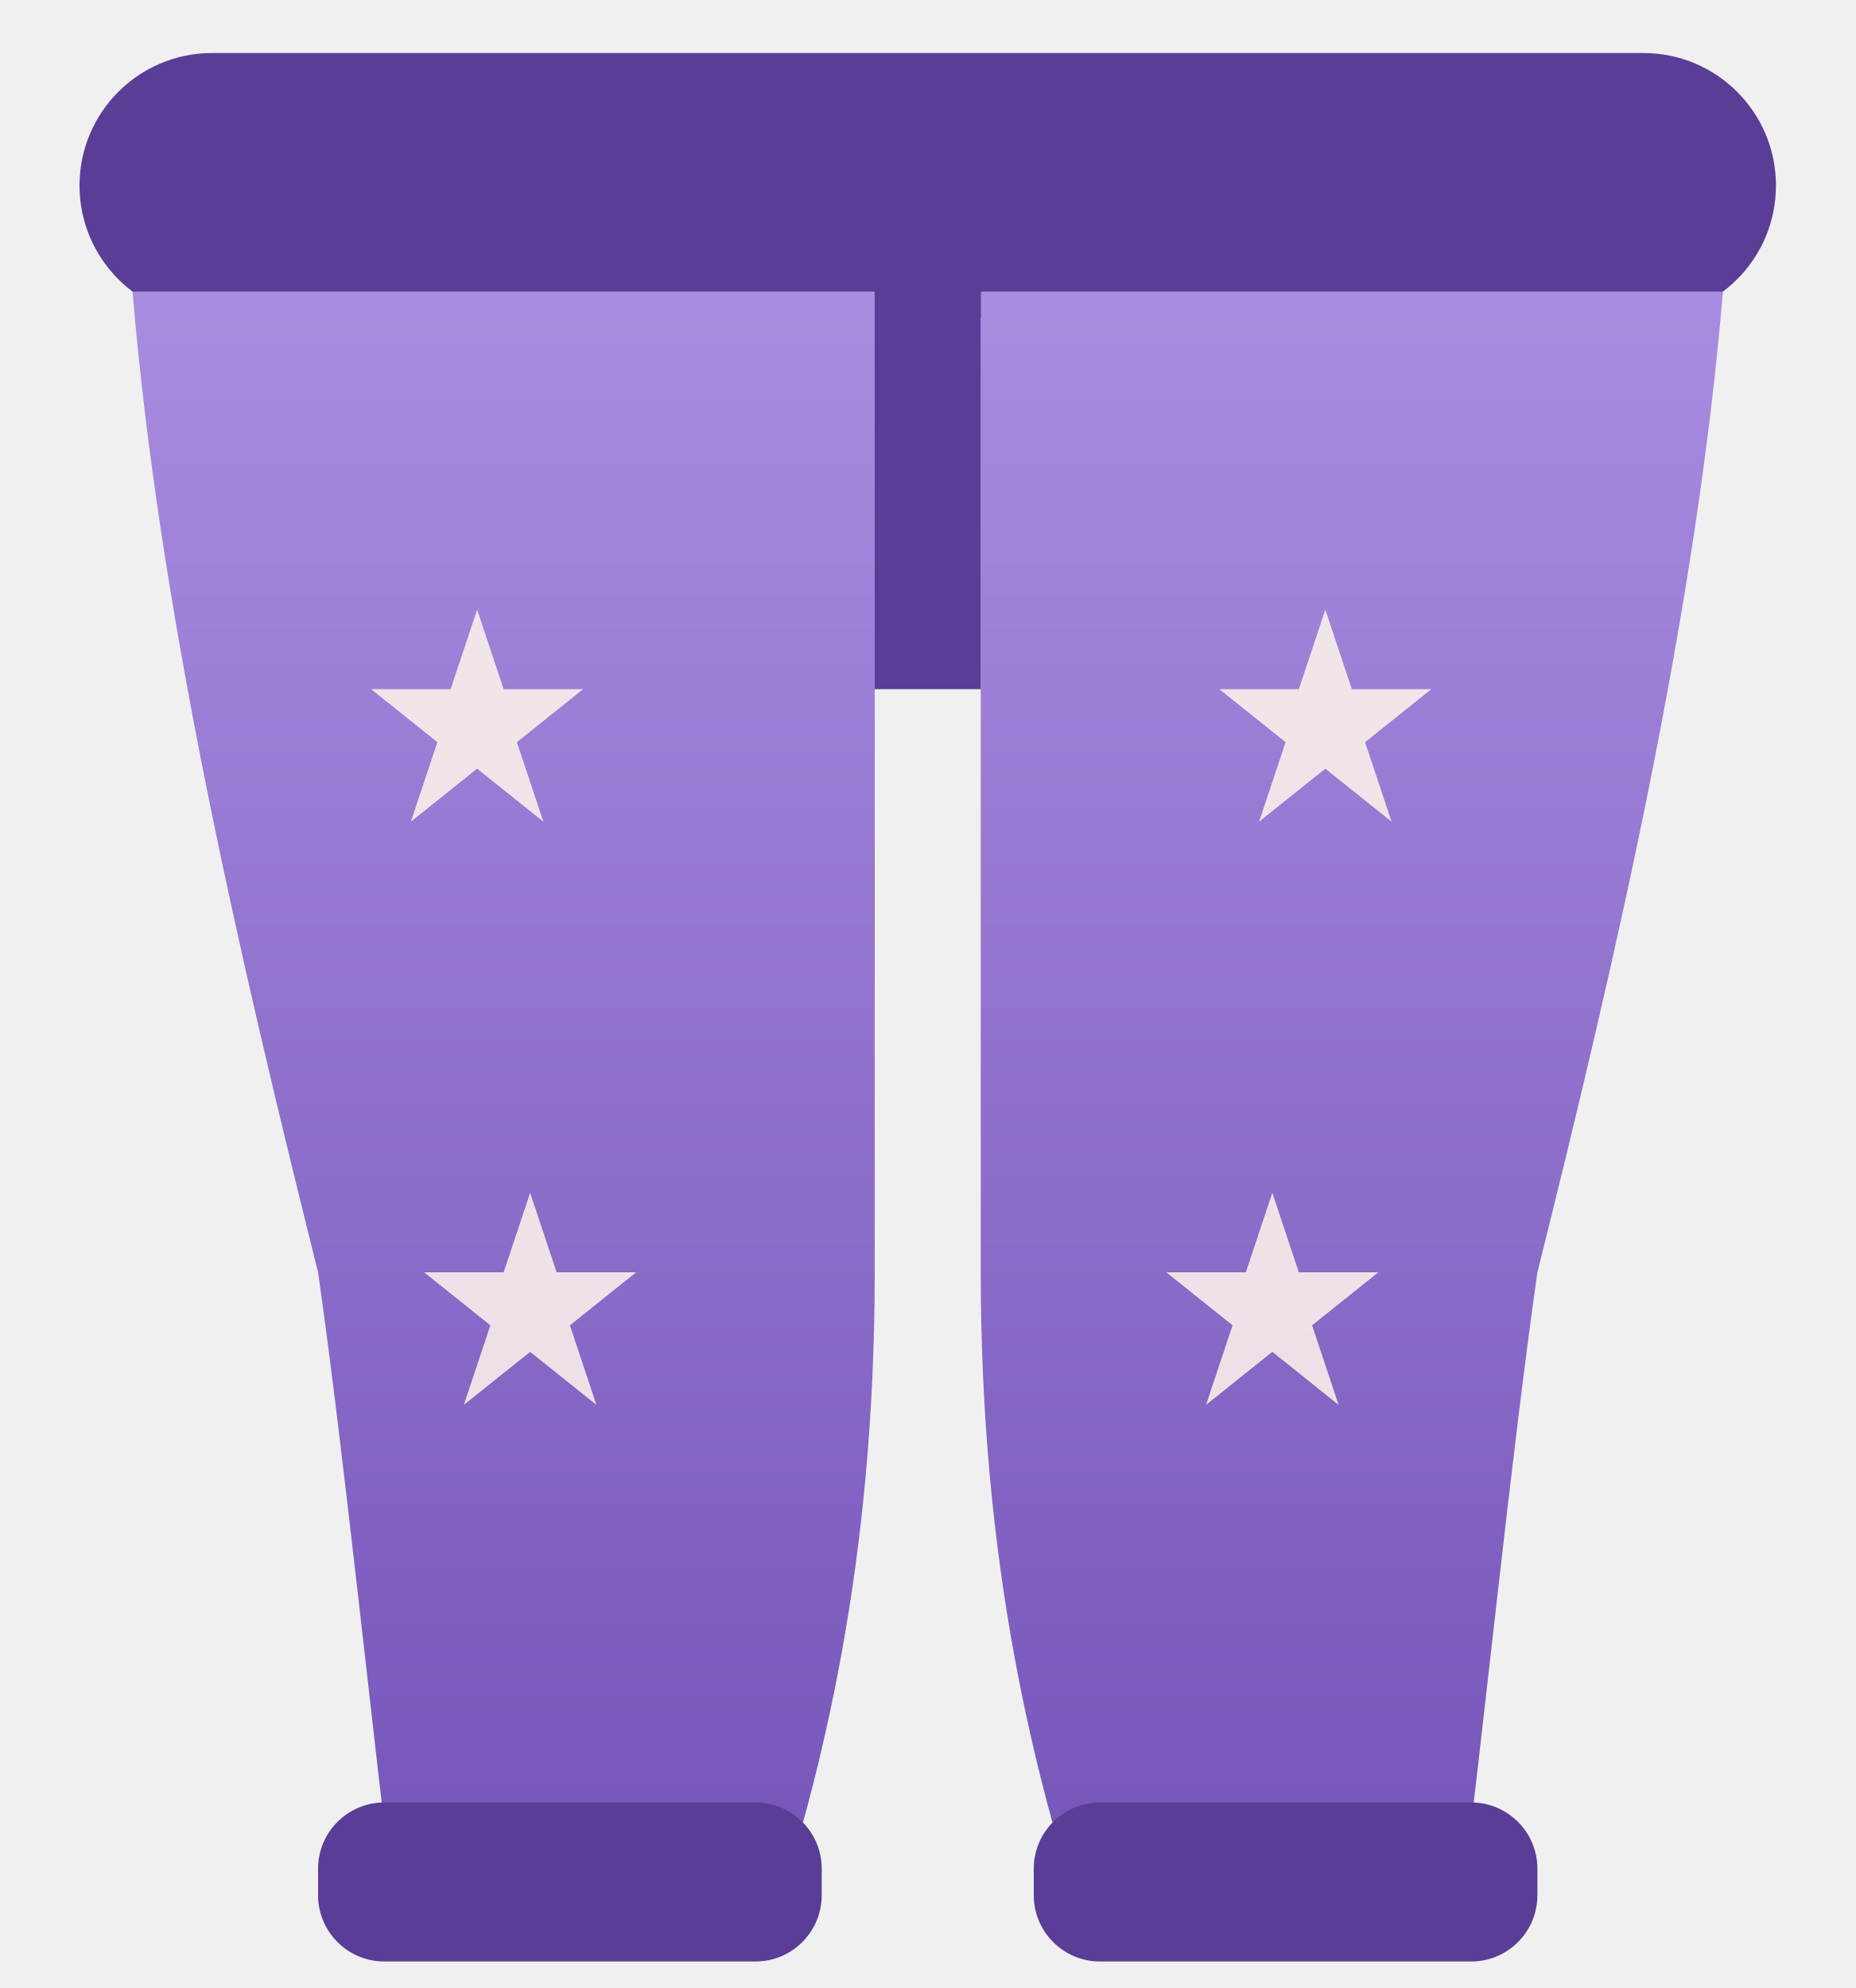
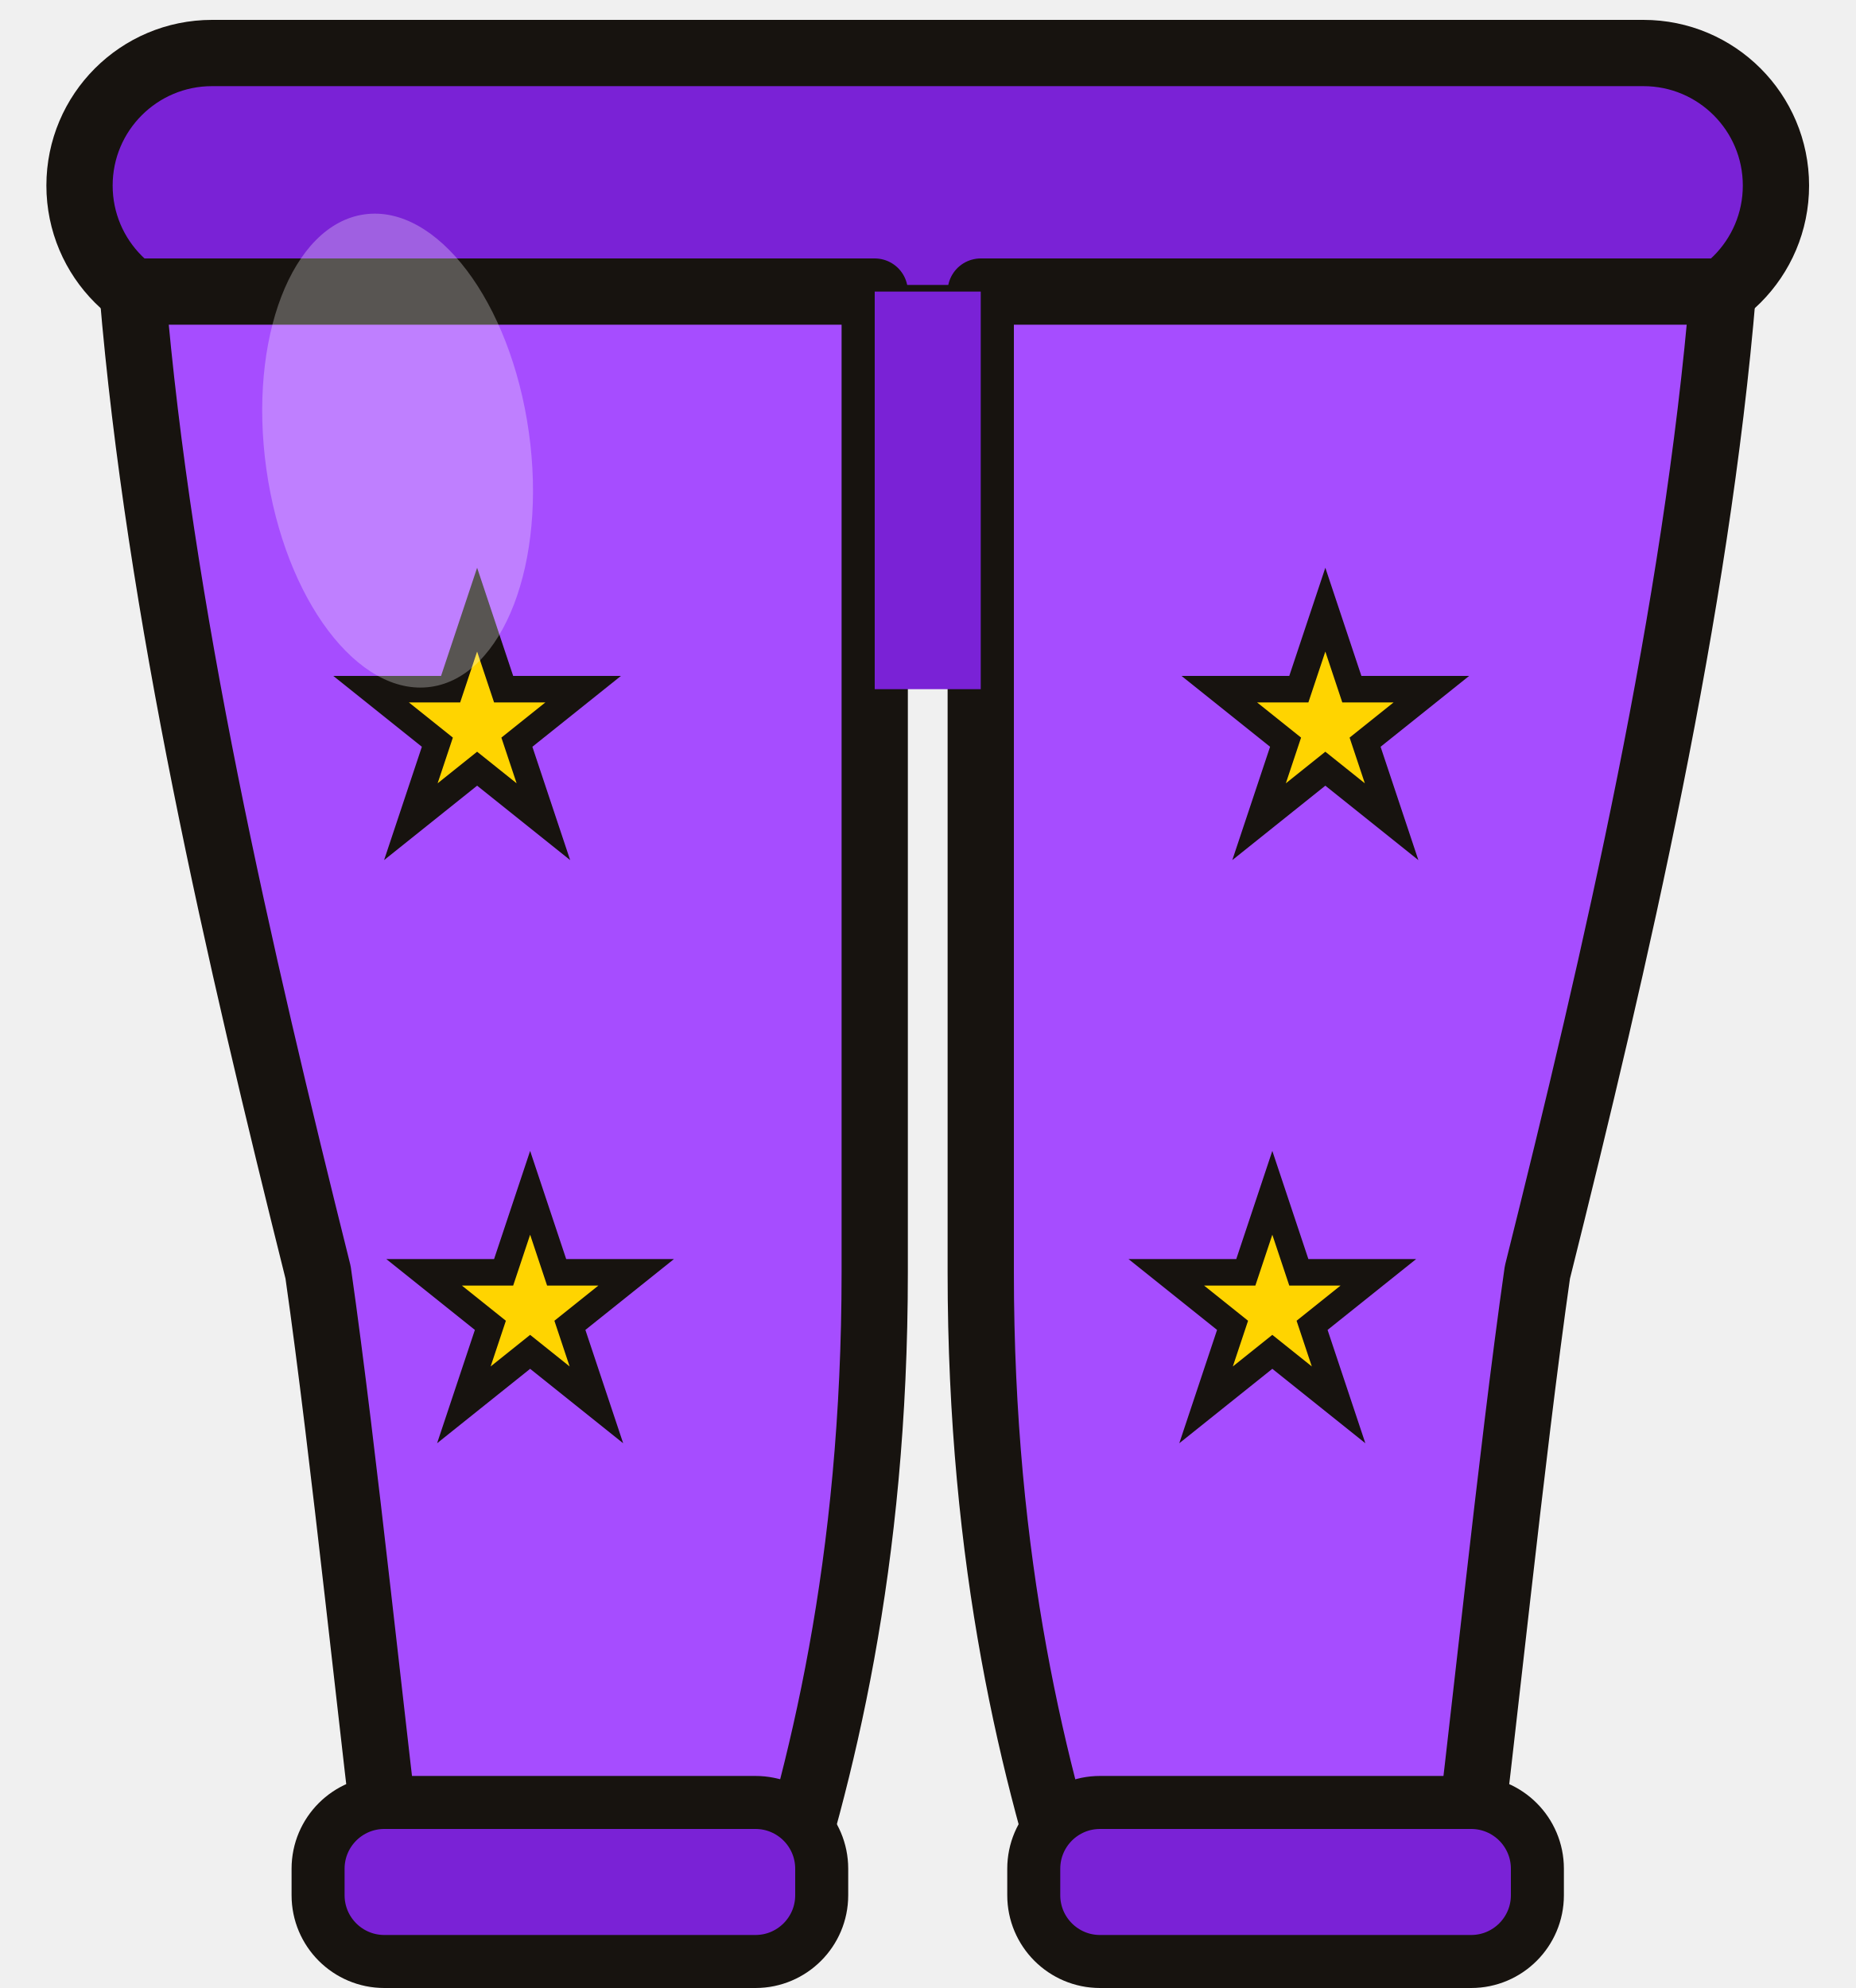
<svg xmlns="http://www.w3.org/2000/svg" viewBox="0 0 140 150">
-   <defs>
-     <linearGradient id="starPants" x1="0" y1="0" x2="0" y2="1">
-       <stop offset="0%" stop-color="#A88CE0" />
-       <stop offset="100%" stop-color="#7454B8" />
-     </linearGradient>
-   </defs>
-   <rect x="6" y="4" width="128" height="20" rx="10" fill="#5A3D96" />
-   <path d="M 10 22 L 66 22 L 66 96 C 66 118 62 134 58 146 L 30 146 C 28 130 26 110 24 96 C 18 72 12 46 10 22 Z" fill="url(#starPants)" />
-   <path d="M 130 22 L 74 22 L 74 96 C 74 118 78 134 82 146 L 110 146 C 112 130 114 110 116 96 C 122 72 128 46 130 22 Z" fill="url(#starPants)" />
-   <rect x="66" y="22" width="8" height="30" fill="#5A3D96" />
-   <rect x="24" y="136" width="38" height="12" rx="5" fill="#5A3D96" />
-   <rect x="78" y="136" width="38" height="12" rx="5" fill="#5A3D96" />
-   <g fill="#FFF7EC" opacity="0.85">
+   <rect x="6" y="4" width="128" height="20" rx="10" fill="#7A22D6" stroke="#17130F" stroke-width="5" stroke-linejoin="round" />
+   <path d="M 10 22 L 66 22 L 66 96 C 66 118 62 134 58 146 L 30 146 C 28 130 26 110 24 96 C 18 72 12 46 10 22 Z" fill="#A64DFF" stroke="#17130F" stroke-width="5" stroke-linejoin="round" />
+   <path d="M 130 22 L 74 22 L 74 96 C 74 118 78 134 82 146 L 110 146 C 112 130 114 110 116 96 C 122 72 128 46 130 22 Z" fill="#A64DFF" stroke="#17130F" stroke-width="5" stroke-linejoin="round" />
+   <rect x="66" y="22" width="8" height="30" fill="#7A22D6" />
+   <rect x="24" y="136" width="38" height="12" rx="5" fill="#7A22D6" stroke="#17130F" stroke-width="4" />
+   <rect x="78" y="136" width="38" height="12" rx="5" fill="#7A22D6" stroke="#17130F" stroke-width="4" />
+   <g fill="#FFD400" stroke="#17130F" stroke-width="2">
    <path d="M 36 46 L 38 52 L 44 52 L 39 56 L 41 62 L 36 58 L 31 62 L 33 56 L 28 52 L 34 52 Z" />
    <path d="M 100 46 L 102 52 L 108 52 L 103 56 L 105 62 L 100 58 L 95 62 L 97 56 L 92 52 L 98 52 Z" />
    <path d="M 40 90 L 42 96 L 48 96 L 43 100 L 45 106 L 40 102 L 35 106 L 37 100 L 32 96 L 38 96 Z" />
    <path d="M 96 90 L 98 96 L 104 96 L 99 100 L 101 106 L 96 102 L 91 106 L 93 100 L 88 96 L 94 96 Z" />
  </g>
+   <ellipse cx="30" cy="34" rx="10" ry="18" fill="#FFFFFF" opacity="0.28" transform="rotate(-8 30 34)" />
</svg>
